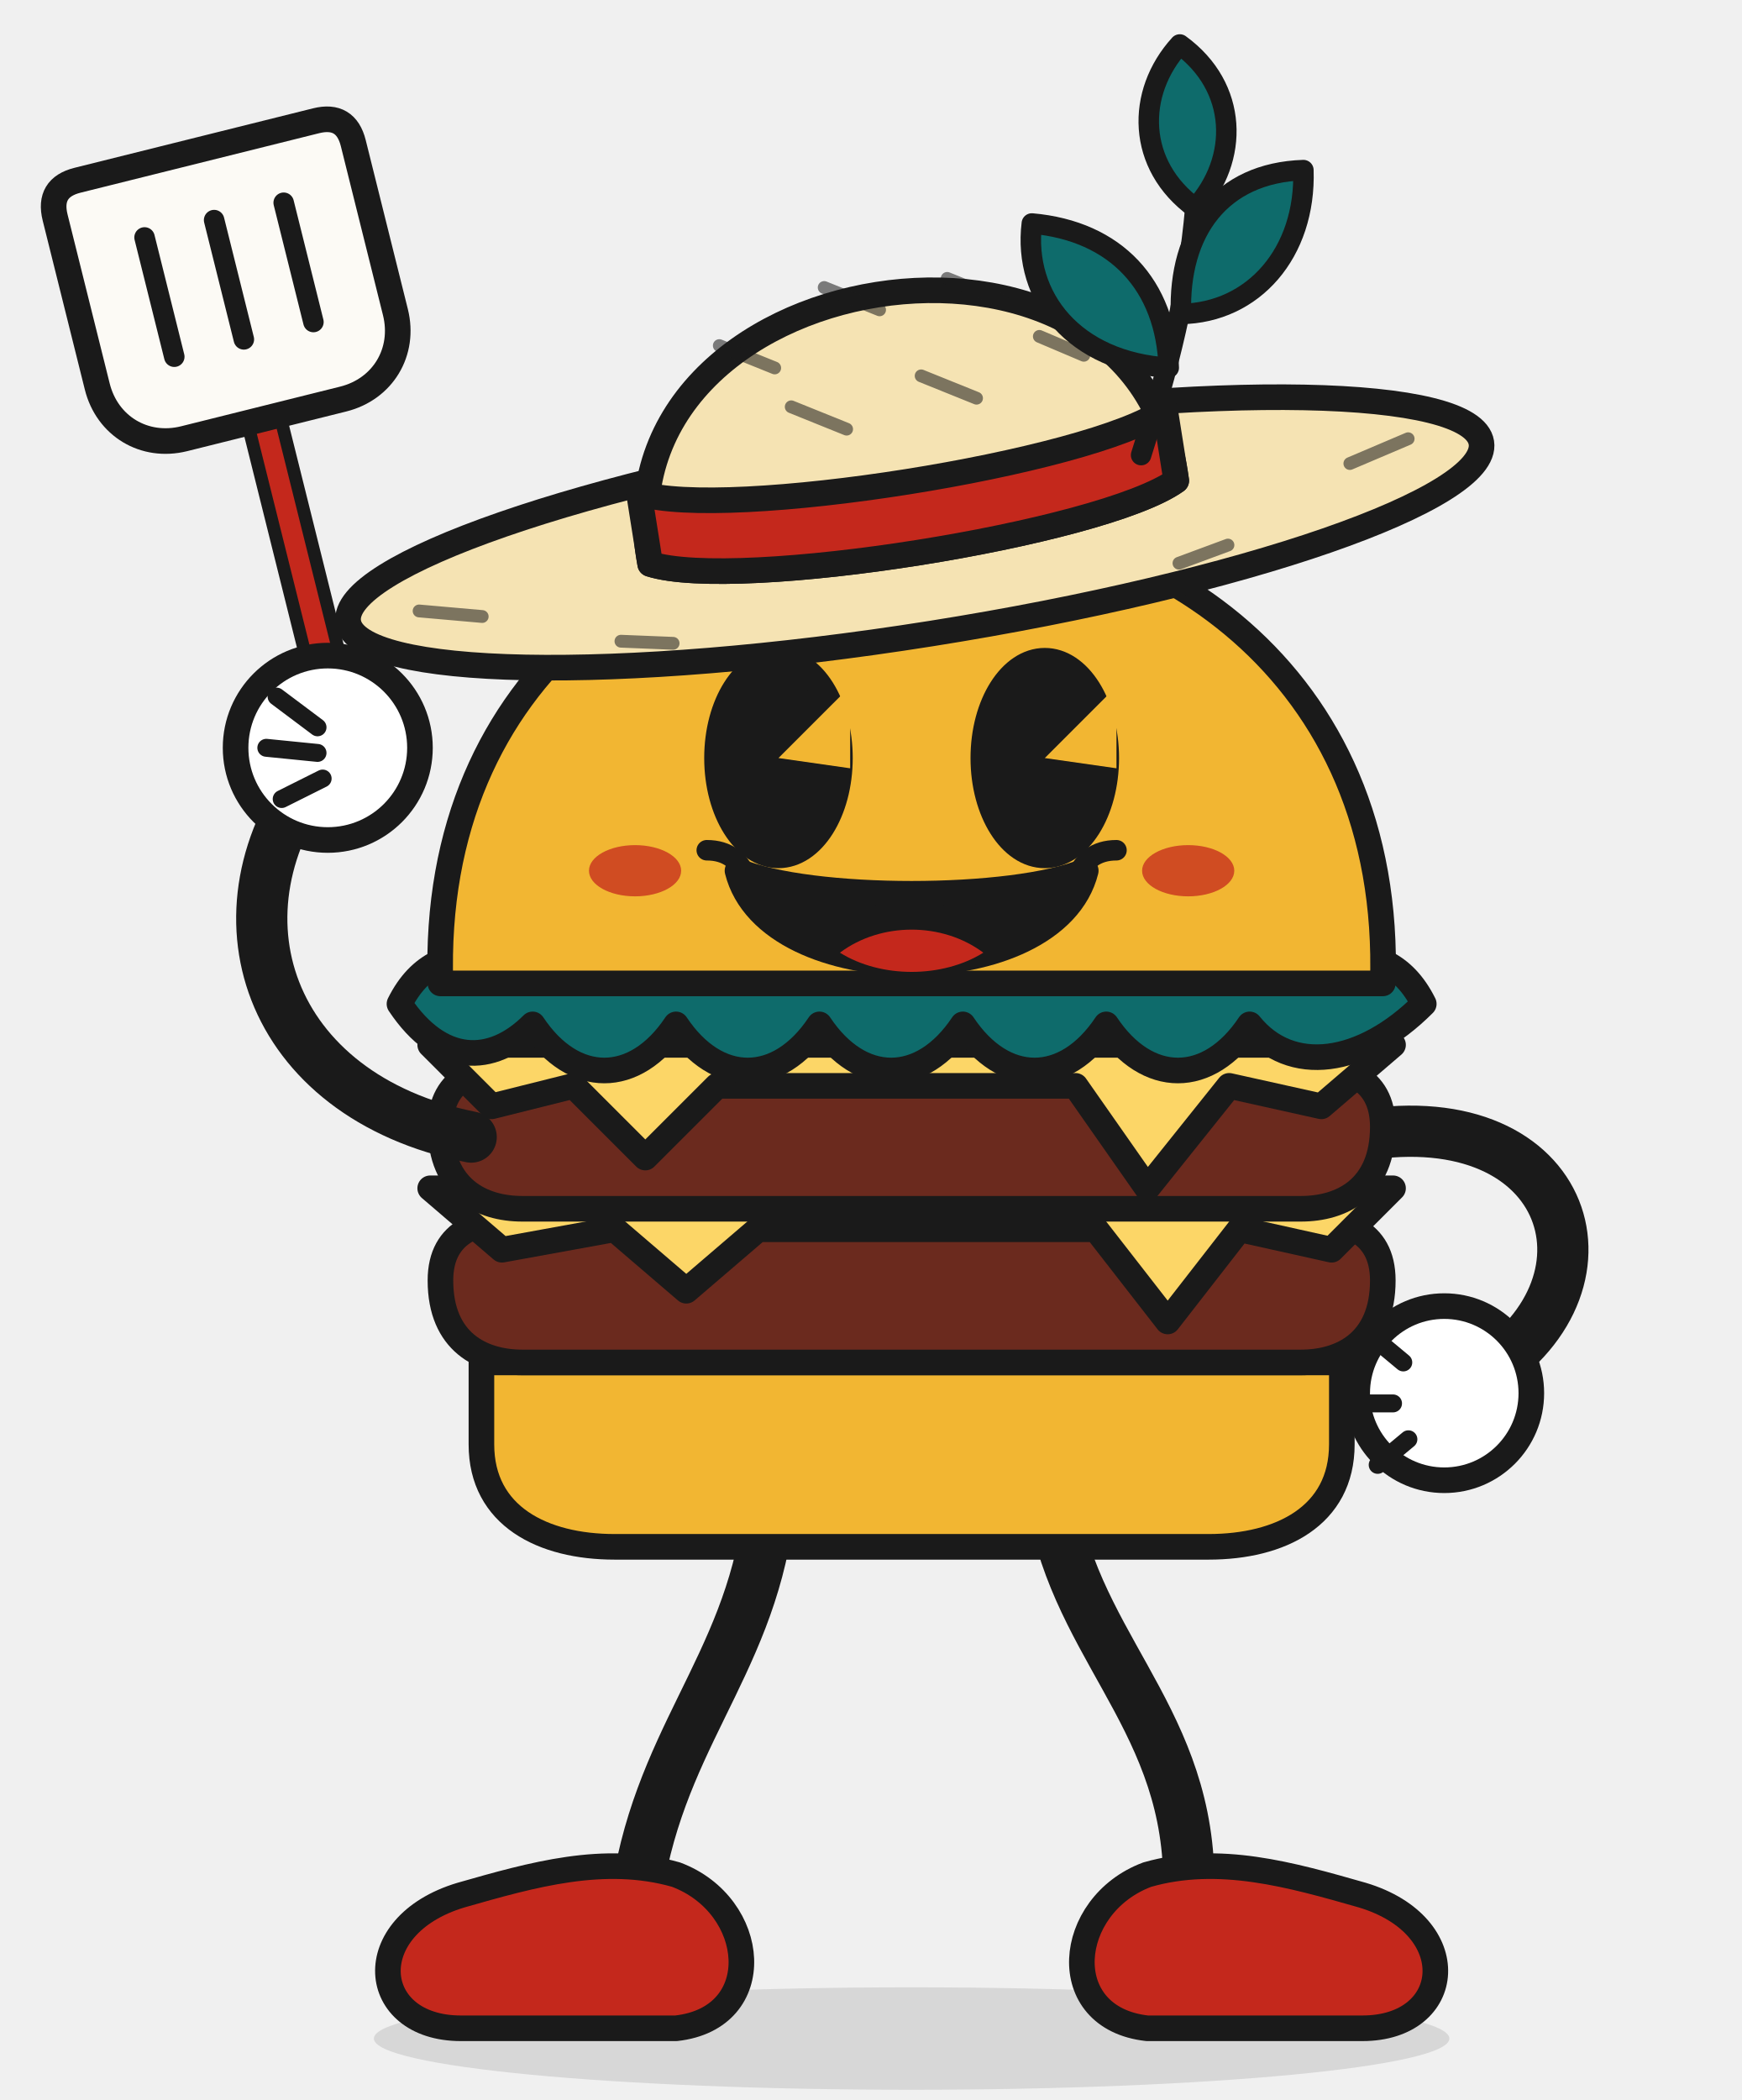
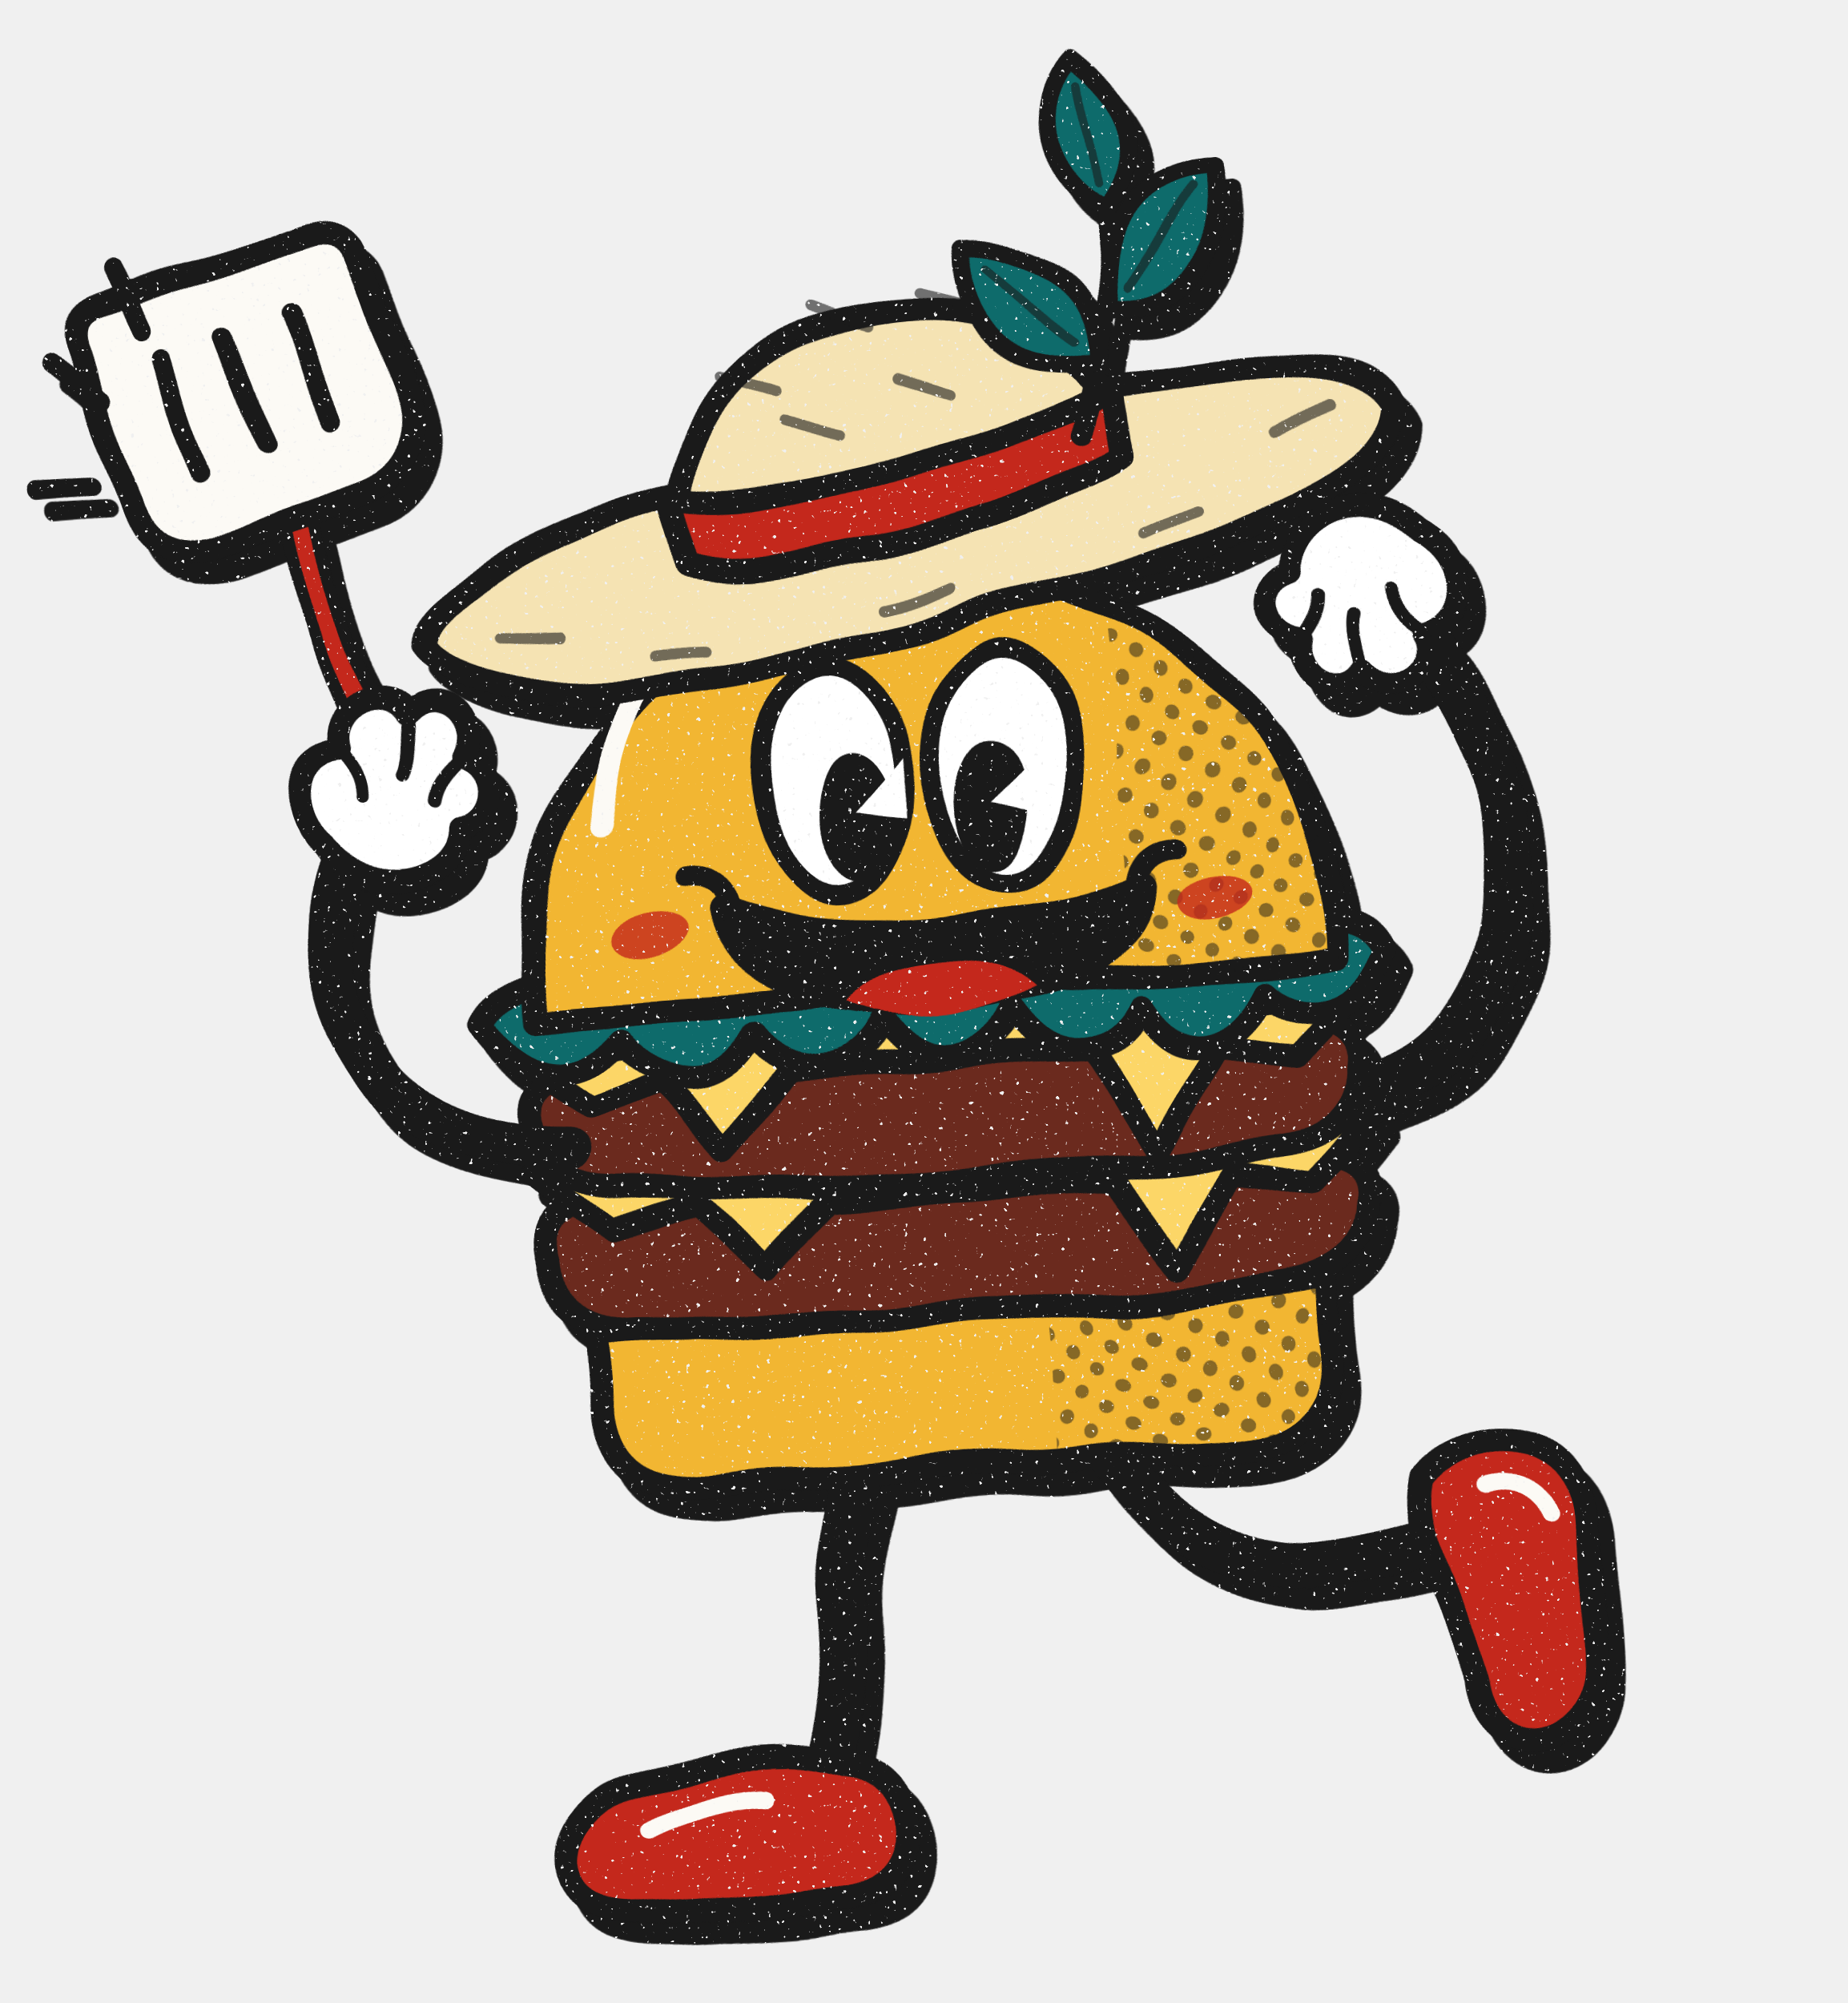
- <svg xmlns="http://www.w3.org/2000/svg" viewBox="-28 0 340 410" role="img" aria-label="Mascotte Il Giardino del Gusto">
-   <g stroke="#1A1A1A" stroke-width="5" stroke-linecap="round" stroke-linejoin="round">
-     <ellipse cx="150" cy="398" rx="105" ry="10" fill="#1A1A1A" opacity=".12" stroke="none" />
-     <path d="M122 296 C118 326 100 340 96 372" fill="none" stroke-width="10" />
-     <path d="M178 296 C184 324 206 338 204 372" fill="none" stroke-width="10" />
-     <path d="M104 366 C120 372 122 394 104 396 L62 396 C44 396 42 376 62 370 C76 366 90 362 104 366 Z" fill="#C4281C" />
-     <path d="M196 366 C180 372 178 394 196 396 L238 396 C256 396 258 376 238 370 C224 366 210 362 196 366 Z" fill="#C4281C" />
-     <path d="M236 222 C278 214 290 250 262 268" fill="none" stroke-width="10" />
-     <circle cx="254" cy="272" r="17" fill="#FFFFFF" />
-     <path d="M246 266 l-6 -5 M244 274 l-8 0 M247 281 l-6 5" fill="none" stroke-width="3.5" />
-     <path d="M66 266 H234 V282 C234 296 222 302 208 302 H92 C78 302 66 296 66 282 Z" fill="#F2B632" />
-     <path d="M58 250 C58 240 66 238 74 238 H226 C234 238 242 240 242 250 C242 262 234 266 226 266 H74 C66 266 58 262 58 250 Z" fill="#6B2A1E" />
-     <path d="M56 232 H244 L232 244 L214 240 L200 258 L186 240 L120 240 L106 252 L92 240 L70 244 Z" fill="#FCD667" />
-     <path d="M58 220 C58 210 66 208 74 208 H226 C234 208 242 210 242 220 C242 232 234 236 226 236 H74 C66 236 58 232 58 220 Z" fill="#6B2A1E" />
-     <path d="M56 204 H244 L230 216 L212 212 L196 232 L182 212 L112 212 L98 226 L84 212 L68 216 Z" fill="#FCD667" />
-     <path d="M50 196 C58 208 68 208 76 200 C84 212 96 212 104 200 C112 212 124 212 132 200 C140 212 152 212 160 200 C168 212 180 212 188 200 C196 212 208 212 216 200 C224 210 238 208 250 196 C246 188 240 186 232 186 H68 C60 186 54 188 50 196 Z" fill="#0E6B6B" />
-     <path d="M58 192 C54 70 246 70 242 192 Z" fill="#F2B632" />
-     <ellipse cx="124" cy="148" rx="12" ry="19" fill="#1A1A1A" />
-     <ellipse cx="176" cy="148" rx="12" ry="19" fill="#1A1A1A" />
-     <path d="M124 148 L138 134 L138 150 Z" fill="#F2B632" stroke="none" />
-     <path d="M176 148 L190 134 L190 150 Z" fill="#F2B632" stroke="none" />
-     <ellipse cx="96" cy="170" rx="9" ry="5" fill="#C4281C" stroke="none" opacity=".75" />
-     <ellipse cx="204" cy="170" rx="9" ry="5" fill="#C4281C" stroke="none" opacity=".75" />
-     <path d="M116 170 C130 176 170 176 184 170 C178 194 122 194 116 170 Z" fill="#1A1A1A" />
-     <path d="M136 186 C144 180 156 180 164 186 C156 191 144 191 136 186 Z" fill="#C4281C" stroke="none" />
-     <path d="M110 166 q6 0 8 6 M190 166 q-6 0 -8 6" fill="none" stroke-width="4" />
-     <g transform="rotate(-9 150 100)">
-       <ellipse cx="150" cy="104" rx="112" ry="20" fill="#F5E3B3" />
-       <path d="M98 102 C96 42 204 42 202 102 C186 110 114 110 98 102 Z" fill="#F5E3B3" />
-       <path d="M98 88 C114 96 186 96 202 88 L202 102 C186 110 114 110 98 102 Z" fill="#C4281C" />
-       <path d="M118 62 l10 6 M140 54 l10 6 M164 56 l10 6 M130 76 l10 6 M156 74 l10 6 M180 70 l8 5" fill="none" stroke-width="2.5" opacity=".55" />
-       <path d="M52 104 l12 3 M236 104 l12 -3 M90 116 l10 2 M200 118 l10 -2" fill="none" stroke-width="2.5" opacity=".55" />
-       <path d="M196 96 C204 80 210 66 214 50" fill="none" stroke-width="4" />
-       <path d="M204 80 C186 76 178 62 182 48 C198 52 206 64 204 80 Z" fill="#0E6B6B" stroke-width="4" />
-       <path d="M208 70 C222 72 234 62 236 46 C220 44 210 54 208 70 Z" fill="#0E6B6B" stroke-width="4" />
-       <path d="M214 50 C204 40 206 26 216 18 C226 28 224 42 214 50 Z" fill="#0E6B6B" stroke-width="4" />
+ <svg xmlns="http://www.w3.org/2000/svg" viewBox="-70 -36 430 466" role="img" aria-label="Mascotte Il Giardino del Gusto">
+   <defs>
+     <filter id="mano" x="-10%" y="-10%" width="120%" height="120%" color-interpolation-filters="sRGB">
+       <feTurbulence type="fractalNoise" baseFrequency="0.022" numOctaves="2" seed="7" result="onda" />
+       <feDisplacementMap in="SourceGraphic" in2="onda" scale="7" xChannelSelector="R" yChannelSelector="G" result="disegno" />
+       <feOffset in="disegno" dx="4" dy="5" result="spostato" />
+       <feFlood flood-color="#1A1A1A" />
+       <feComposite in2="spostato" operator="in" result="ombra" />
+       <feMerge result="insieme">
+         <feMergeNode in="ombra" />
+         <feMergeNode in="disegno" />
+       </feMerge>
+       <feTurbulence type="fractalNoise" baseFrequency="0.85" numOctaves="2" seed="3" result="grana" />
+       <feColorMatrix in="grana" type="matrix" values="0 0 0 0 0  0 0 0 0 0  0 0 0 0 0  14 0 0 0 -10.1" result="puntini" />
+       <feComposite in="insieme" in2="puntini" operator="out" />
+     </filter>
+     <pattern id="retino" width="7" height="7" patternUnits="userSpaceOnUse" patternTransform="rotate(35)">
+       <circle cx="3.5" cy="3.5" r="1.7" fill="#1A1A1A" opacity=".5" />
+     </pattern>
+     <clipPath id="clip-pane">
+       <path d="M56 194 C50 66 250 66 244 194 Z" />
+     </clipPath>
+     <clipPath id="clip-base">
+       <path d="M64 268 H236 V284 C236 300 222 306 208 306 H92 C78 306 64 300 64 284 Z" />
+     </clipPath>
+     <g id="guanto">
+       <path d="M-17 5 C-23 -7 -14 -19 -3 -16 C-2 -26 12 -27 14 -16 C22 -20 29 -9 22 -2 C29 4 24 15 15 13 C10 24 -11 23 -17 5 Z" fill="#FFFFFF" />
+       <path d="M-3 -16 C-1 -10 -1 -6 -3 -2 M14 -16 C12 -10 11 -6 8 -3 M22 -2 C17 0 14 2 12 5" fill="none" stroke-width="3" />
    </g>
-     <path d="M64 222 C24 214 12 178 34 150" fill="none" stroke-width="10" />
-     <g transform="rotate(-14 38 140)">
-       <path d="M38 142 V78" fill="none" stroke-width="9" />
-       <path d="M38 142 V78" fill="none" stroke="#C4281C" stroke-width="4" />
-       <path d="M14 26 H62 C66 26 68 28 68 32 V66 C68 74 62 80 54 80 H22 C14 80 8 74 8 66 V32 C8 28 10 26 14 26 Z" fill="#FCFAF5" />
-       <path d="M24 40 V64 M38 40 V64 M52 40 V64" fill="none" stroke-width="4" />
+   </defs>
+   <g filter="url(#mano)" stroke="#1A1A1A" stroke-width="5.5" stroke-linecap="round" stroke-linejoin="round">
+     <g transform="rotate(-4 150 220)">
+       <path d="M124 300 C116 330 122 352 108 380" fill="none" stroke-width="11" />
+       <path d="M180 300 C196 334 232 344 268 326" fill="none" stroke-width="11" />
+       <path d="M116 372 C134 376 136 402 114 404 L66 404 C44 404 44 380 66 374 C84 369 100 367 116 372 Z" fill="#C4281C" />
+       <path d="M70 384 C78 379 88 378 96 379" fill="none" stroke="#FCFAF5" stroke-width="4" />
+       <g transform="rotate(-38 276 320)">
+         <path d="M262 304 C282 300 296 318 284 334 L262 362 C250 376 228 362 240 346 C248 332 250 312 262 304 Z" fill="#C4281C" />
+         <path d="M272 314 C278 316 280 322 278 328" fill="none" stroke="#FCFAF5" stroke-width="4" />
+       </g>
+       <path d="M238 228 C288 224 300 158 262 112" fill="none" stroke-width="11" />
+       <path d="M64 268 H236 V284 C236 300 222 306 208 306 H92 C78 306 64 300 64 284 Z" fill="#F2B632" />
+       <rect x="170" y="262" width="80" height="50" fill="url(#retino)" stroke="none" clip-path="url(#clip-base)" />
+       <path d="M54 252 C52 240 62 238 72 239 C90 236 110 241 130 238 C160 241 196 236 228 239 C238 238 248 242 246 253 C246 264 236 268 226 268 C180 271 120 271 74 268 C62 268 54 262 54 252 Z" fill="#6B2A1E" />
+       <path d="M52 232 H248 L234 246 L216 241 L202 262 L188 241 L122 241 L106 256 L92 241 L70 246 Z" fill="#FCD667" />
+       <path d="M54 220 C52 208 62 206 72 207 C96 204 118 209 140 206 C170 209 200 204 228 207 C238 206 248 210 246 221 C246 232 236 236 226 236 C180 239 120 239 74 236 C62 236 54 230 54 220 Z" fill="#6B2A1E" />
+       <path d="M52 202 H248 L232 216 L214 211 L198 234 L184 211 L114 211 L98 228 L84 211 L68 216 Z" fill="#FCD667" />
+       <path d="M44 194 C54 210 66 210 76 200 C84 214 98 214 106 201 C114 214 128 214 136 201 C144 214 158 214 166 201 C174 214 188 214 196 201 C204 214 218 214 226 200 C236 210 248 208 256 194 C252 186 244 184 234 184 H66 C56 184 48 186 44 194 Z" fill="#0E6B6B" />
+       <path d="M56 194 C50 66 250 66 244 194 Z" fill="#F2B632" />
+       <rect x="196" y="70" width="60" height="130" fill="url(#retino)" stroke="none" clip-path="url(#clip-pane)" />
+       <path d="M74 150 C76 132 82 120 92 110" fill="none" stroke="#FCFAF5" stroke-width="5" />
+       <ellipse cx="129" cy="144" rx="17" ry="27" fill="#FFFFFF" stroke-width="4.5" />
+       <ellipse cx="169" cy="144" rx="17" ry="27" fill="#FFFFFF" stroke-width="4.5" />
+       <ellipse cx="134" cy="153" rx="9" ry="15" fill="#1A1A1A" stroke="none" />
+       <ellipse cx="166" cy="153" rx="9" ry="15" fill="#1A1A1A" stroke="none" />
+       <path d="M134 152 L146 140 L146 154 Z" fill="#FFFFFF" stroke="none" />
+       <path d="M166 152 L178 140 L178 154 Z" fill="#FFFFFF" stroke="none" />
+       <path d="M100 172 C120 183 180 183 200 172 C196 206 106 208 100 172 Z" fill="#1A1A1A" />
+       <path d="M128 196 C138 186 162 186 172 196 C160 203 140 203 128 196 Z" fill="#C4281C" stroke="none" />
+       <path d="M92 164 C98 164 102 168 102 174 M208 164 C202 164 198 168 198 174" fill="none" stroke-width="4.5" />
+       <ellipse cx="84" cy="176" rx="9" ry="5" fill="#C4281C" stroke="none" opacity=".8" />
+       <ellipse cx="216" cy="176" rx="9" ry="5" fill="#C4281C" stroke="none" opacity=".8" />
+       <g transform="translate(0 -18) rotate(-10 150 100)">
+         <path d="M34 104 C40 86 96 82 150 82 C204 82 262 86 266 104 C262 124 204 128 150 128 C96 128 38 124 34 104 Z" fill="#F5E3B3" />
+         <path d="M98 100 C92 40 206 38 202 100 C186 110 114 110 98 100 Z" fill="#F5E3B3" />
+         <path d="M97 84 C114 94 186 94 203 84 L202 100 C186 110 114 110 98 100 Z" fill="#C4281C" />
+         <path d="M116 60 l12 7 M140 50 l12 7 M166 52 l12 7 M128 74 l12 6 M156 70 l12 7 M182 68 l9 5 M50 106 l14 3 M238 104 l14 -3 M86 118 l12 2 M204 119 l12 -2 M140 121 l14 0" fill="none" stroke-width="2.5" opacity=".6" />
+         <path d="M194 94 C202 78 208 62 212 44" fill="none" stroke-width="4.5" />
+         <path d="M202 78 C182 76 172 60 178 44 C196 48 206 62 202 78 Z" fill="#0E6B6B" stroke-width="4" />
+         <path d="M207 66 C224 70 238 58 240 40 C222 38 208 48 207 66 Z" fill="#0E6B6B" stroke-width="4" />
+         <path d="M212 44 C200 34 202 16 214 8 C226 20 224 36 212 44 Z" fill="#0E6B6B" stroke-width="4" />
+         <path d="M182 50 L198 72 M234 44 L212 62 M214 14 L212 38" fill="none" stroke-width="2" opacity=".6" />
+       </g>
+       <use href="#guanto" transform="translate(258 106) rotate(150) scale(.95)" />
+       <path d="M62 226 C14 222 -4 176 22 144" fill="none" stroke-width="11" />
+       <g transform="rotate(-16 26 136)">
+         <path d="M26 138 V70" fill="none" stroke-width="10" />
+         <path d="M26 134 V74" fill="none" stroke="#C4281C" stroke-width="4" />
+         <path d="M0 10 H52 C57 10 60 13 60 18 V56 C60 66 54 72 44 72 H8 C-2 72 -8 66 -8 56 V18 C-8 13 -5 10 0 10 Z" fill="#FCFAF5" />
+         <path d="M10 26 V54 M26 26 V54 M42 26 V54" fill="none" stroke-width="4.5" />
+       </g>
+       <use href="#guanto" transform="translate(24 142) rotate(-20)" />
+       <path d="M-34 44 l-12 -8 M-24 28 l-6 -14 M-38 64 l-14 0" fill="none" stroke-width="4.5" />
    </g>
-     <circle cx="36" cy="146" r="18" fill="#FFFFFF" />
-     <path d="M26 136 l8 6 M24 146 l10 1 M27 156 l8 -4" fill="none" stroke-width="3.5" />
  </g>
</svg>
